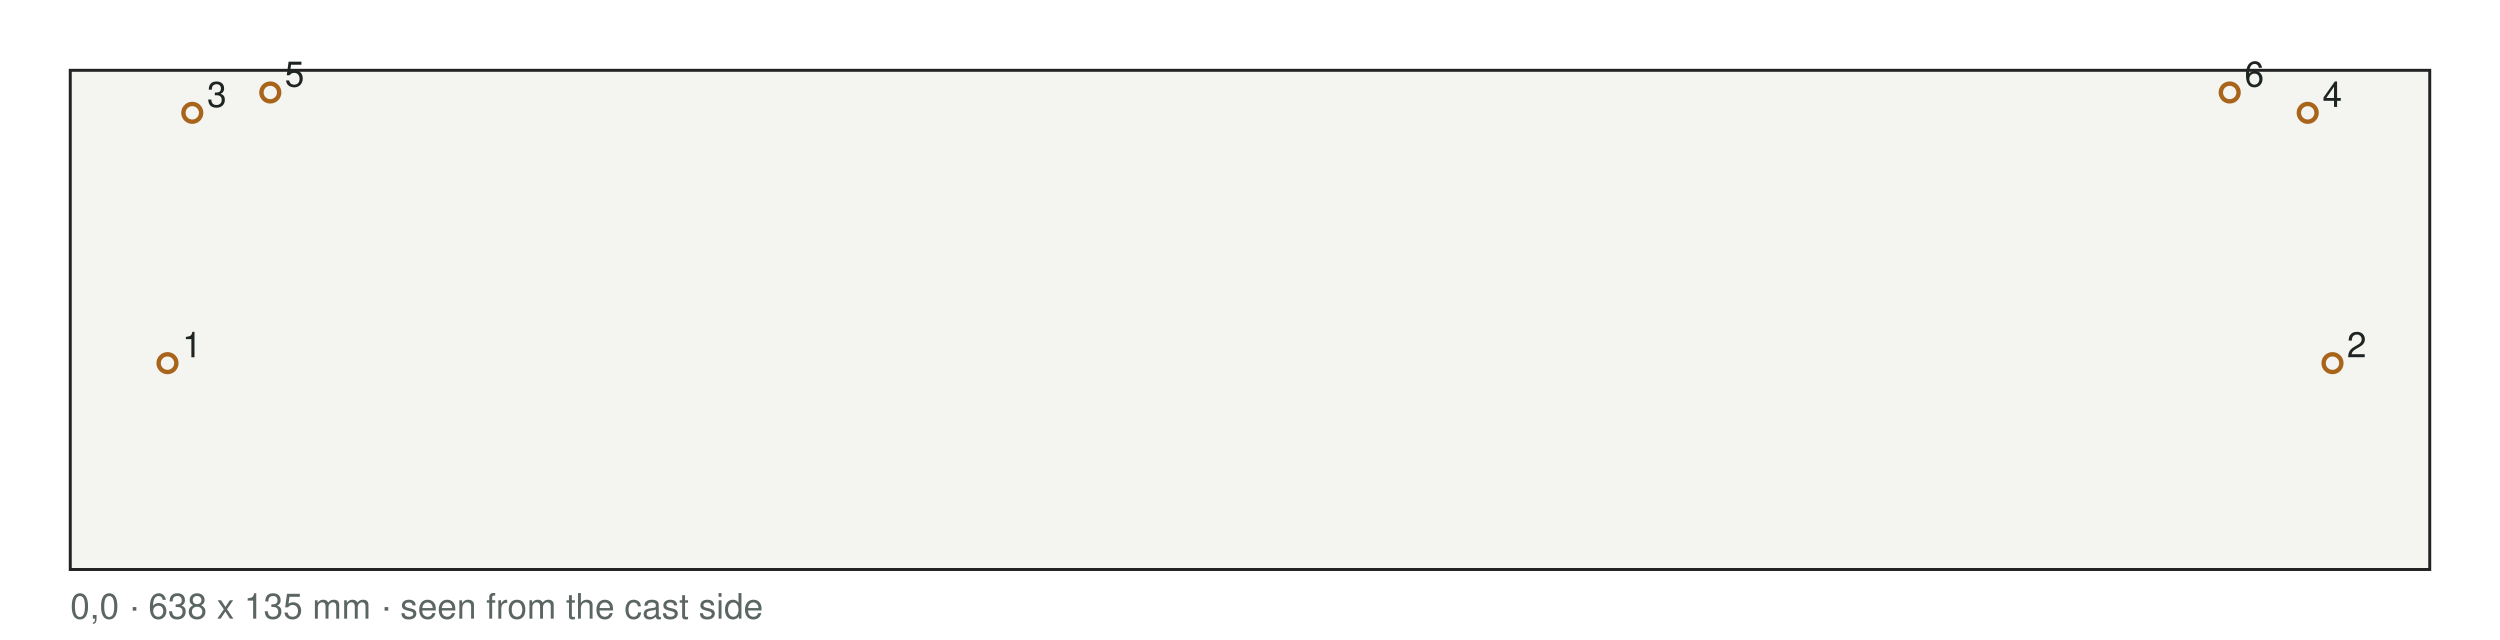
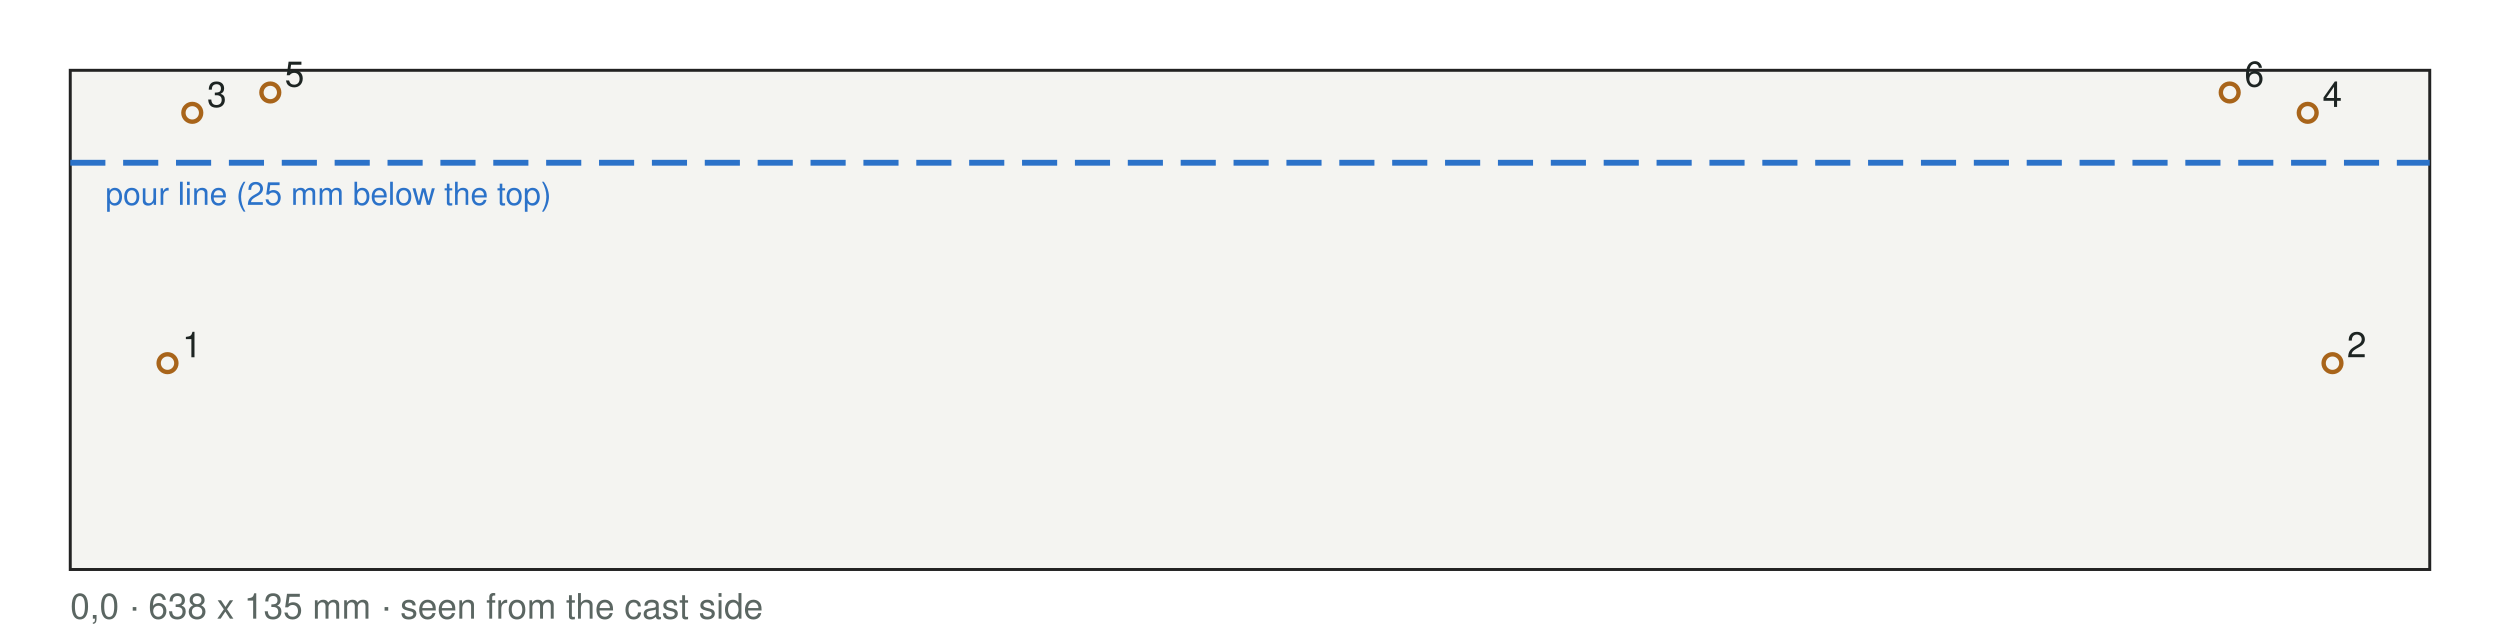
<svg xmlns="http://www.w3.org/2000/svg" viewBox="-19.0 -19.0 676.1 173.0" width="676mm" height="173mm" font-family="Helvetica, Arial, sans-serif">
  <polygon points="0.0,135.0 638.1,135.0 638.1,0.0 0.0,0.0" fill="#f4f4f1" stroke="#222" stroke-width="0.8" />
  <circle cx="26.3" cy="79.2" r="2.4" fill="none" stroke="#a8641a" stroke-width="1.19" />
  <text x="30.3" y="77.6" font-size="9.5" fill="#1d2422">1</text>
  <circle cx="611.8" cy="79.2" r="2.4" fill="none" stroke="#a8641a" stroke-width="1.19" />
  <text x="615.7" y="77.6" font-size="9.5" fill="#1d2422">2</text>
  <circle cx="33.0" cy="11.5" r="2.4" fill="none" stroke="#a8641a" stroke-width="1.19" />
  <text x="37.0" y="9.9" font-size="9.5" fill="#1d2422">3</text>
  <circle cx="605.1" cy="11.5" r="2.4" fill="none" stroke="#a8641a" stroke-width="1.19" />
  <text x="609.1" y="9.9" font-size="9.5" fill="#1d2422">4</text>
  <circle cx="54.1" cy="6.0" r="2.4" fill="none" stroke="#a8641a" stroke-width="1.19" />
  <text x="58.0" y="4.4" font-size="9.5" fill="#1d2422">5</text>
  <circle cx="584.0" cy="6.0" r="2.4" fill="none" stroke="#a8641a" stroke-width="1.19" />
  <text x="588.0" y="4.4" font-size="9.5" fill="#1d2422">6</text>
+   <line x1="0.0" y1="25.0" x2="638.1" y2="25.0" stroke="#2b72c9" stroke-width="1.58" stroke-dasharray="9.5,4.8" />
+   <text x="9.5" y="36.4" font-size="8.6" fill="#2b72c9">pour line (25 mm below the top)</text>
  <text x="0" y="148.3" font-size="9.5" fill="#5b6662">0,0 · 638 x 135 mm · seen from the cast side</text>
</svg>
